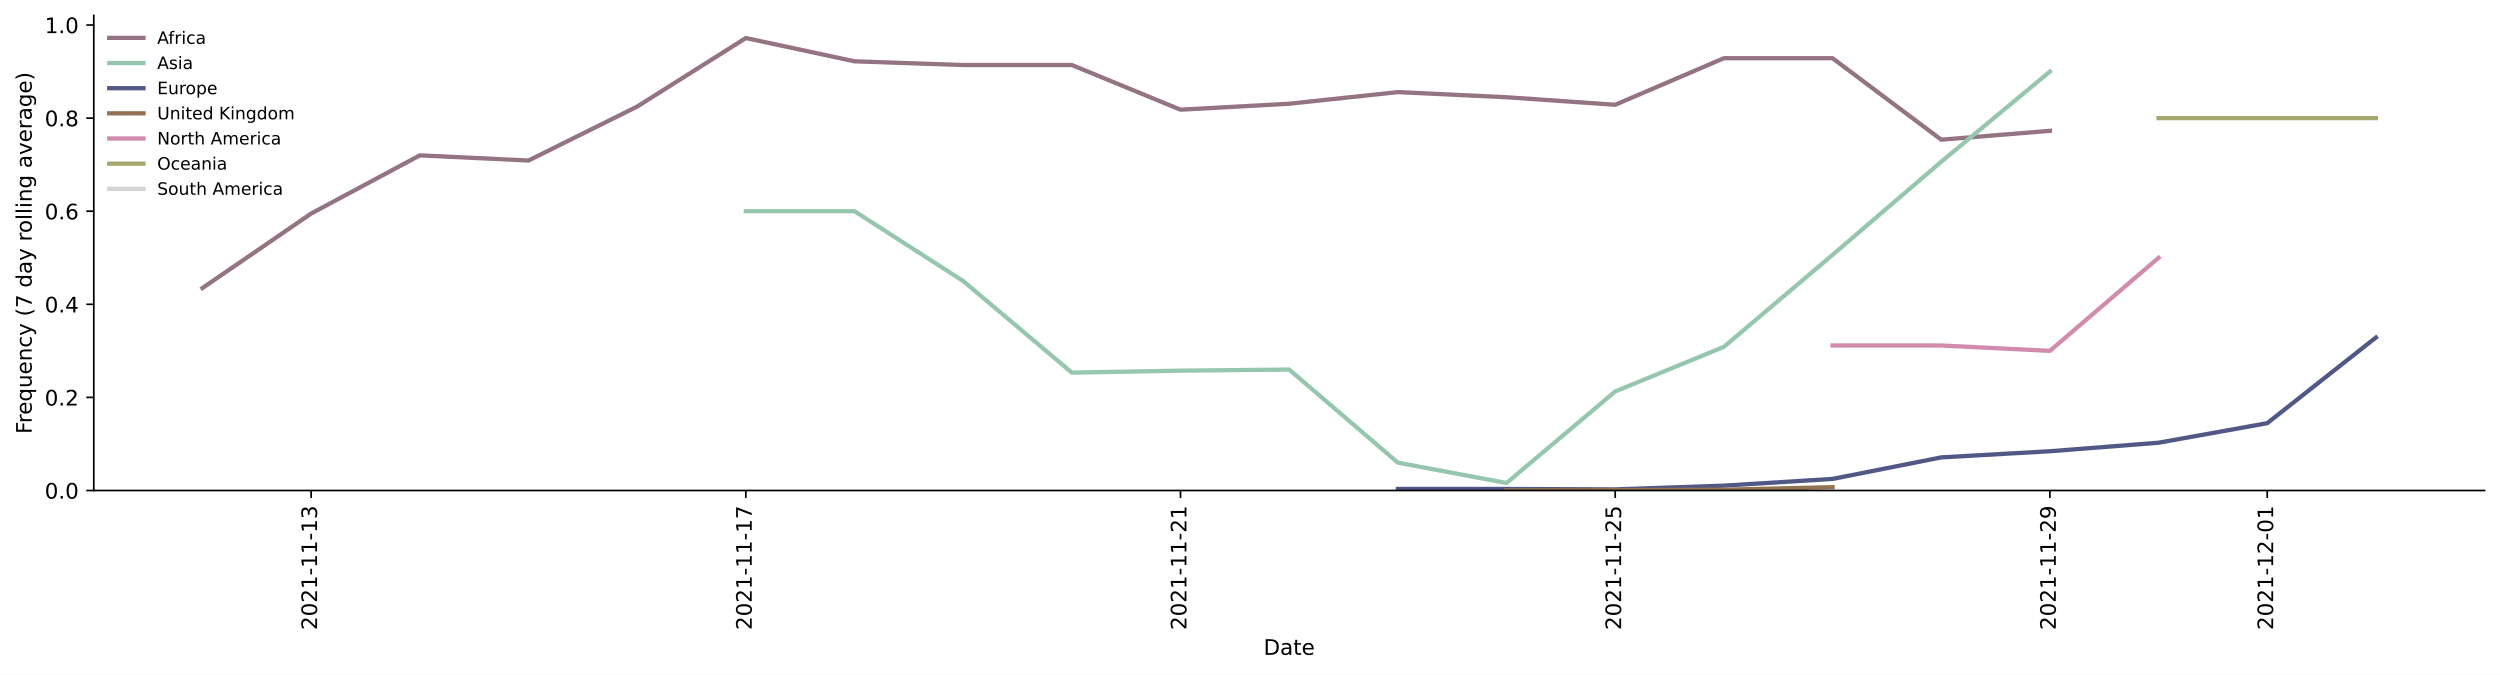
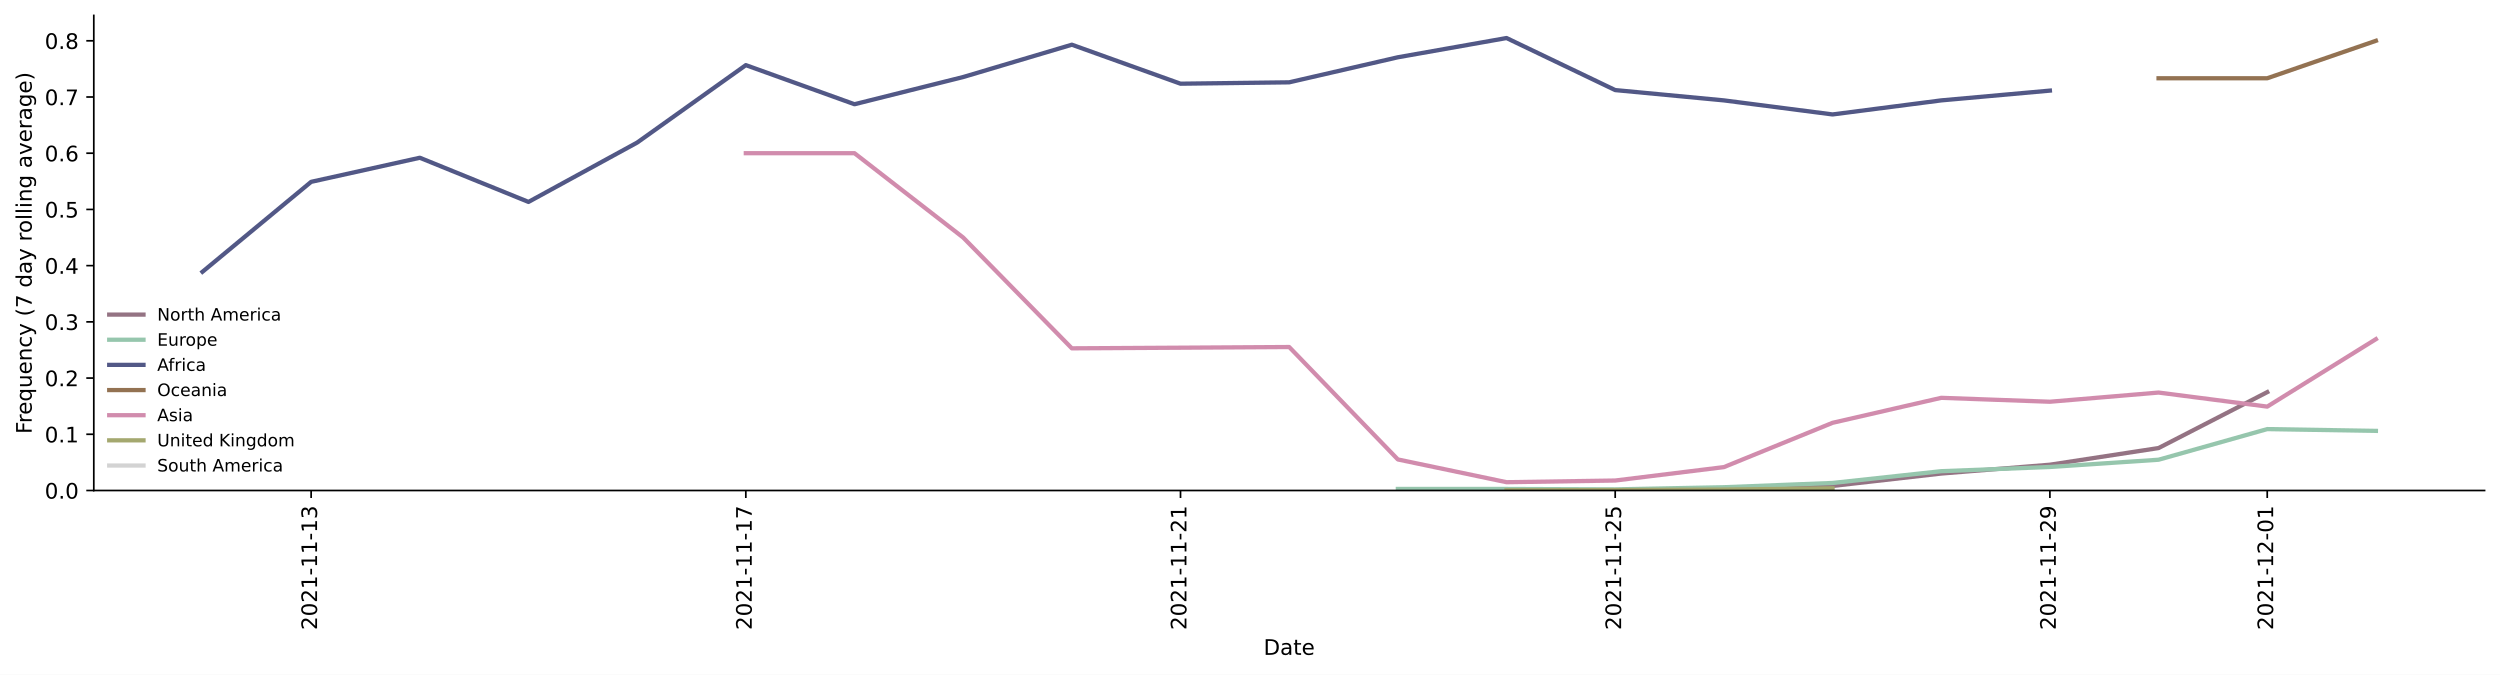
<svg xmlns="http://www.w3.org/2000/svg" xmlns:xlink="http://www.w3.org/1999/xlink" height="314.954pt" version="1.1" viewBox="0 0 1166.981 314.954" width="1166.981pt">
  <defs>
    <style type="text/css">*{stroke-linecap:butt;stroke-linejoin:round;}</style>
  </defs>
  <g id="figure_1">
    <g id="patch_1">
      <path d="M 0 314.954  L 1166.981 314.954  L 1166.981 0  L 0 0  z " style="fill:#ffffff;" />
    </g>
    <g id="axes_1">
      <g id="patch_2">
        <path d="M 43.781 228.96  L 1159.781 228.96  L 1159.781 7.2  L 43.781 7.2  z " style="fill:#ffffff;" />
      </g>
      <g id="matplotlib.axis_1">
        <g id="xtick_1">
          <g id="line2d_1">
            <defs>
-               <path d="M 0 0  L 0 3.5  " id="m31ea6d58d4" style="stroke:#000000;stroke-width:0.8;" />
-             </defs>
-             <g>
-               <use style="stroke:#000000;stroke-width:0.8;" x="145.236" xlink:href="#m31ea6d58d4" y="228.96" />
+               <path d="M 0 0  L 0 3.5  " id="m1d9e692f3a" style="stroke:#000000;stroke-width:0.8;" />
+             </defs>
+             <g>
+               <use style="stroke:#000000;stroke-width:0.8;" x="145.236" xlink:href="#m1d9e692f3a" y="228.96" />
            </g>
          </g>
          <g id="text_1">
            <g transform="translate(147.9952 294.0756)rotate(-90)scale(0.1 -0.1)">
              <defs>
                <path d="M 1228 531  L 3431 531  L 3431 0  L 469 0  L 469 531  Q 828 903 1448 1529  Q 2069 2156 2228 2338  Q 2531 2678 2651 2914  Q 2772 3150 2772 3378  Q 2772 3750 2511 3984  Q 2250 4219 1831 4219  Q 1534 4219 1204 4116  Q 875 4013 500 3803  L 500 4441  Q 881 4594 1212 4672  Q 1544 4750 1819 4750  Q 2544 4750 2975 4387  Q 3406 4025 3406 3419  Q 3406 3131 3298 2873  Q 3191 2616 2906 2266  Q 2828 2175 2409 1742  Q 1991 1309 1228 531  z " id="DejaVuSans-32" transform="scale(0.015625)" />
                <path d="M 2034 4250  Q 1547 4250 1301 3770  Q 1056 3291 1056 2328  Q 1056 1369 1301 889  Q 1547 409 2034 409  Q 2525 409 2770 889  Q 3016 1369 3016 2328  Q 3016 3291 2770 3770  Q 2525 4250 2034 4250  z M 2034 4750  Q 2819 4750 3233 4129  Q 3647 3509 3647 2328  Q 3647 1150 3233 529  Q 2819 -91 2034 -91  Q 1250 -91 836 529  Q 422 1150 422 2328  Q 422 3509 836 4129  Q 1250 4750 2034 4750  z " id="DejaVuSans-30" transform="scale(0.015625)" />
                <path d="M 794 531  L 1825 531  L 1825 4091  L 703 3866  L 703 4441  L 1819 4666  L 2450 4666  L 2450 531  L 3481 531  L 3481 0  L 794 0  L 794 531  z " id="DejaVuSans-31" transform="scale(0.015625)" />
                <path d="M 313 2009  L 1997 2009  L 1997 1497  L 313 1497  L 313 2009  z " id="DejaVuSans-2d" transform="scale(0.015625)" />
                <path d="M 2597 2516  Q 3050 2419 3304 2112  Q 3559 1806 3559 1356  Q 3559 666 3084 287  Q 2609 -91 1734 -91  Q 1441 -91 1130 -33  Q 819 25 488 141  L 488 750  Q 750 597 1062 519  Q 1375 441 1716 441  Q 2309 441 2620 675  Q 2931 909 2931 1356  Q 2931 1769 2642 2001  Q 2353 2234 1838 2234  L 1294 2234  L 1294 2753  L 1863 2753  Q 2328 2753 2575 2939  Q 2822 3125 2822 3475  Q 2822 3834 2567 4026  Q 2313 4219 1838 4219  Q 1578 4219 1281 4162  Q 984 4106 628 3988  L 628 4550  Q 988 4650 1302 4700  Q 1616 4750 1894 4750  Q 2613 4750 3031 4423  Q 3450 4097 3450 3541  Q 3450 3153 3228 2886  Q 3006 2619 2597 2516  z " id="DejaVuSans-33" transform="scale(0.015625)" />
              </defs>
              <use xlink:href="#DejaVuSans-32" />
              <use x="63.623" xlink:href="#DejaVuSans-30" />
              <use x="127.246" xlink:href="#DejaVuSans-32" />
              <use x="190.869" xlink:href="#DejaVuSans-31" />
              <use x="254.492" xlink:href="#DejaVuSans-2d" />
              <use x="290.576" xlink:href="#DejaVuSans-31" />
              <use x="354.199" xlink:href="#DejaVuSans-31" />
              <use x="417.822" xlink:href="#DejaVuSans-2d" />
              <use x="453.906" xlink:href="#DejaVuSans-31" />
              <use x="517.529" xlink:href="#DejaVuSans-33" />
            </g>
          </g>
        </g>
        <g id="xtick_2">
          <g id="line2d_2">
            <g>
-               <use style="stroke:#000000;stroke-width:0.8;" x="348.145" xlink:href="#m31ea6d58d4" y="228.96" />
+               <use style="stroke:#000000;stroke-width:0.8;" x="348.145" xlink:href="#m1d9e692f3a" y="228.96" />
            </g>
          </g>
          <g id="text_2">
            <g transform="translate(350.9043 294.0756)rotate(-90)scale(0.1 -0.1)">
              <defs>
                <path d="M 525 4666  L 3525 4666  L 3525 4397  L 1831 0  L 1172 0  L 2766 4134  L 525 4134  L 525 4666  z " id="DejaVuSans-37" transform="scale(0.015625)" />
              </defs>
              <use xlink:href="#DejaVuSans-32" />
              <use x="63.623" xlink:href="#DejaVuSans-30" />
              <use x="127.246" xlink:href="#DejaVuSans-32" />
              <use x="190.869" xlink:href="#DejaVuSans-31" />
              <use x="254.492" xlink:href="#DejaVuSans-2d" />
              <use x="290.576" xlink:href="#DejaVuSans-31" />
              <use x="354.199" xlink:href="#DejaVuSans-31" />
              <use x="417.822" xlink:href="#DejaVuSans-2d" />
              <use x="453.906" xlink:href="#DejaVuSans-31" />
              <use x="517.529" xlink:href="#DejaVuSans-37" />
            </g>
          </g>
        </g>
        <g id="xtick_3">
          <g id="line2d_3">
            <g>
-               <use style="stroke:#000000;stroke-width:0.8;" x="551.054" xlink:href="#m31ea6d58d4" y="228.96" />
+               <use style="stroke:#000000;stroke-width:0.8;" x="551.054" xlink:href="#m1d9e692f3a" y="228.96" />
            </g>
          </g>
          <g id="text_3">
            <g transform="translate(553.8134 294.0756)rotate(-90)scale(0.1 -0.1)">
              <use xlink:href="#DejaVuSans-32" />
              <use x="63.623" xlink:href="#DejaVuSans-30" />
              <use x="127.246" xlink:href="#DejaVuSans-32" />
              <use x="190.869" xlink:href="#DejaVuSans-31" />
              <use x="254.492" xlink:href="#DejaVuSans-2d" />
              <use x="290.576" xlink:href="#DejaVuSans-31" />
              <use x="354.199" xlink:href="#DejaVuSans-31" />
              <use x="417.822" xlink:href="#DejaVuSans-2d" />
              <use x="453.906" xlink:href="#DejaVuSans-32" />
              <use x="517.529" xlink:href="#DejaVuSans-31" />
            </g>
          </g>
        </g>
        <g id="xtick_4">
          <g id="line2d_4">
            <g>
-               <use style="stroke:#000000;stroke-width:0.8;" x="753.963" xlink:href="#m31ea6d58d4" y="228.96" />
+               <use style="stroke:#000000;stroke-width:0.8;" x="753.963" xlink:href="#m1d9e692f3a" y="228.96" />
            </g>
          </g>
          <g id="text_4">
            <g transform="translate(756.7224 294.0756)rotate(-90)scale(0.1 -0.1)">
              <defs>
                <path d="M 691 4666  L 3169 4666  L 3169 4134  L 1269 4134  L 1269 2991  Q 1406 3038 1543 3061  Q 1681 3084 1819 3084  Q 2600 3084 3056 2656  Q 3513 2228 3513 1497  Q 3513 744 3044 326  Q 2575 -91 1722 -91  Q 1428 -91 1123 -41  Q 819 9 494 109  L 494 744  Q 775 591 1075 516  Q 1375 441 1709 441  Q 2250 441 2565 725  Q 2881 1009 2881 1497  Q 2881 1984 2565 2268  Q 2250 2553 1709 2553  Q 1456 2553 1204 2497  Q 953 2441 691 2322  L 691 4666  z " id="DejaVuSans-35" transform="scale(0.015625)" />
              </defs>
              <use xlink:href="#DejaVuSans-32" />
              <use x="63.623" xlink:href="#DejaVuSans-30" />
              <use x="127.246" xlink:href="#DejaVuSans-32" />
              <use x="190.869" xlink:href="#DejaVuSans-31" />
              <use x="254.492" xlink:href="#DejaVuSans-2d" />
              <use x="290.576" xlink:href="#DejaVuSans-31" />
              <use x="354.199" xlink:href="#DejaVuSans-31" />
              <use x="417.822" xlink:href="#DejaVuSans-2d" />
              <use x="453.906" xlink:href="#DejaVuSans-32" />
              <use x="517.529" xlink:href="#DejaVuSans-35" />
            </g>
          </g>
        </g>
        <g id="xtick_5">
          <g id="line2d_5">
            <g>
-               <use style="stroke:#000000;stroke-width:0.8;" x="956.872" xlink:href="#m31ea6d58d4" y="228.96" />
+               <use style="stroke:#000000;stroke-width:0.8;" x="956.872" xlink:href="#m1d9e692f3a" y="228.96" />
            </g>
          </g>
          <g id="text_5">
            <g transform="translate(959.6315 294.0756)rotate(-90)scale(0.1 -0.1)">
              <defs>
                <path d="M 703 97  L 703 672  Q 941 559 1184 500  Q 1428 441 1663 441  Q 2288 441 2617 861  Q 2947 1281 2994 2138  Q 2813 1869 2534 1725  Q 2256 1581 1919 1581  Q 1219 1581 811 2004  Q 403 2428 403 3163  Q 403 3881 828 4315  Q 1253 4750 1959 4750  Q 2769 4750 3195 4129  Q 3622 3509 3622 2328  Q 3622 1225 3098 567  Q 2575 -91 1691 -91  Q 1453 -91 1209 -44  Q 966 3 703 97  z M 1959 2075  Q 2384 2075 2632 2365  Q 2881 2656 2881 3163  Q 2881 3666 2632 3958  Q 2384 4250 1959 4250  Q 1534 4250 1286 3958  Q 1038 3666 1038 3163  Q 1038 2656 1286 2365  Q 1534 2075 1959 2075  z " id="DejaVuSans-39" transform="scale(0.015625)" />
              </defs>
              <use xlink:href="#DejaVuSans-32" />
              <use x="63.623" xlink:href="#DejaVuSans-30" />
              <use x="127.246" xlink:href="#DejaVuSans-32" />
              <use x="190.869" xlink:href="#DejaVuSans-31" />
              <use x="254.492" xlink:href="#DejaVuSans-2d" />
              <use x="290.576" xlink:href="#DejaVuSans-31" />
              <use x="354.199" xlink:href="#DejaVuSans-31" />
              <use x="417.822" xlink:href="#DejaVuSans-2d" />
              <use x="453.906" xlink:href="#DejaVuSans-32" />
              <use x="517.529" xlink:href="#DejaVuSans-39" />
            </g>
          </g>
        </g>
        <g id="xtick_6">
          <g id="line2d_6">
            <g>
-               <use style="stroke:#000000;stroke-width:0.8;" x="1058.327" xlink:href="#m31ea6d58d4" y="228.96" />
+               <use style="stroke:#000000;stroke-width:0.8;" x="1058.327" xlink:href="#m1d9e692f3a" y="228.96" />
            </g>
          </g>
          <g id="text_6">
            <g transform="translate(1061.086 294.0756)rotate(-90)scale(0.1 -0.1)">
              <use xlink:href="#DejaVuSans-32" />
              <use x="63.623" xlink:href="#DejaVuSans-30" />
              <use x="127.246" xlink:href="#DejaVuSans-32" />
              <use x="190.869" xlink:href="#DejaVuSans-31" />
              <use x="254.492" xlink:href="#DejaVuSans-2d" />
              <use x="290.576" xlink:href="#DejaVuSans-31" />
              <use x="354.199" xlink:href="#DejaVuSans-32" />
              <use x="417.822" xlink:href="#DejaVuSans-2d" />
              <use x="453.906" xlink:href="#DejaVuSans-30" />
              <use x="517.529" xlink:href="#DejaVuSans-31" />
            </g>
          </g>
        </g>
        <g id="text_7">
          <g transform="translate(589.8305 305.6741)scale(0.1 -0.1)">
            <defs>
              <path d="M 1259 4147  L 1259 519  L 2022 519  Q 2988 519 3436 956  Q 3884 1394 3884 2338  Q 3884 3275 3436 3711  Q 2988 4147 2022 4147  L 1259 4147  z M 628 4666  L 1925 4666  Q 3281 4666 3915 4102  Q 4550 3538 4550 2338  Q 4550 1131 3912 565  Q 3275 0 1925 0  L 628 0  L 628 4666  z " id="DejaVuSans-44" transform="scale(0.015625)" />
              <path d="M 2194 1759  Q 1497 1759 1228 1600  Q 959 1441 959 1056  Q 959 750 1161 570  Q 1363 391 1709 391  Q 2188 391 2477 730  Q 2766 1069 2766 1631  L 2766 1759  L 2194 1759  z M 3341 1997  L 3341 0  L 2766 0  L 2766 531  Q 2569 213 2275 61  Q 1981 -91 1556 -91  Q 1019 -91 701 211  Q 384 513 384 1019  Q 384 1609 779 1909  Q 1175 2209 1959 2209  L 2766 2209  L 2766 2266  Q 2766 2663 2505 2880  Q 2244 3097 1772 3097  Q 1472 3097 1187 3025  Q 903 2953 641 2809  L 641 3341  Q 956 3463 1253 3523  Q 1550 3584 1831 3584  Q 2591 3584 2966 3190  Q 3341 2797 3341 1997  z " id="DejaVuSans-61" transform="scale(0.015625)" />
              <path d="M 1172 4494  L 1172 3500  L 2356 3500  L 2356 3053  L 1172 3053  L 1172 1153  Q 1172 725 1289 603  Q 1406 481 1766 481  L 2356 481  L 2356 0  L 1766 0  Q 1100 0 847 248  Q 594 497 594 1153  L 594 3053  L 172 3053  L 172 3500  L 594 3500  L 594 4494  L 1172 4494  z " id="DejaVuSans-74" transform="scale(0.015625)" />
              <path d="M 3597 1894  L 3597 1613  L 953 1613  Q 991 1019 1311 708  Q 1631 397 2203 397  Q 2534 397 2845 478  Q 3156 559 3463 722  L 3463 178  Q 3153 47 2828 -22  Q 2503 -91 2169 -91  Q 1331 -91 842 396  Q 353 884 353 1716  Q 353 2575 817 3079  Q 1281 3584 2069 3584  Q 2775 3584 3186 3129  Q 3597 2675 3597 1894  z M 3022 2063  Q 3016 2534 2758 2815  Q 2500 3097 2075 3097  Q 1594 3097 1305 2825  Q 1016 2553 972 2059  L 3022 2063  z " id="DejaVuSans-65" transform="scale(0.015625)" />
            </defs>
            <use xlink:href="#DejaVuSans-44" />
            <use x="77.002" xlink:href="#DejaVuSans-61" />
            <use x="138.281" xlink:href="#DejaVuSans-74" />
            <use x="177.49" xlink:href="#DejaVuSans-65" />
          </g>
        </g>
      </g>
      <g id="matplotlib.axis_2">
        <g id="ytick_1">
          <g id="line2d_7">
            <defs>
-               <path d="M 0 0  L -3.5 0  " id="m92cd75bd00" style="stroke:#000000;stroke-width:0.8;" />
-             </defs>
-             <g>
-               <use style="stroke:#000000;stroke-width:0.8;" x="43.781" xlink:href="#m92cd75bd00" y="228.96" />
+               <path d="M 0 0  L -3.5 0  " id="m3c01e86045" style="stroke:#000000;stroke-width:0.8;" />
+             </defs>
+             <g>
+               <use style="stroke:#000000;stroke-width:0.8;" x="43.781" xlink:href="#m3c01e86045" y="228.96" />
            </g>
          </g>
          <g id="text_8">
            <g transform="translate(20.87813 232.7592)scale(0.1 -0.1)">
              <defs>
                <path d="M 684 794  L 1344 794  L 1344 0  L 684 0  L 684 794  z " id="DejaVuSans-2e" transform="scale(0.015625)" />
              </defs>
              <use xlink:href="#DejaVuSans-30" />
              <use x="63.623" xlink:href="#DejaVuSans-2e" />
              <use x="95.41" xlink:href="#DejaVuSans-30" />
            </g>
          </g>
        </g>
        <g id="ytick_2">
          <g id="line2d_8">
            <g>
-               <use style="stroke:#000000;stroke-width:0.8;" x="43.781" xlink:href="#m92cd75bd00" y="185.504" />
+               <use style="stroke:#000000;stroke-width:0.8;" x="43.781" xlink:href="#m3c01e86045" y="202.72" />
            </g>
          </g>
          <g id="text_9">
-             <g transform="translate(20.87813 189.3034)scale(0.1 -0.1)">
-               <use xlink:href="#DejaVuSans-30" />
-               <use x="63.623" xlink:href="#DejaVuSans-2e" />
-               <use x="95.41" xlink:href="#DejaVuSans-32" />
+             <g transform="translate(20.87813 206.519)scale(0.1 -0.1)">
+               <use xlink:href="#DejaVuSans-30" />
+               <use x="63.623" xlink:href="#DejaVuSans-2e" />
+               <use x="95.41" xlink:href="#DejaVuSans-31" />
            </g>
          </g>
        </g>
        <g id="ytick_3">
          <g id="line2d_9">
            <g>
-               <use style="stroke:#000000;stroke-width:0.8;" x="43.781" xlink:href="#m92cd75bd00" y="142.048" />
+               <use style="stroke:#000000;stroke-width:0.8;" x="43.781" xlink:href="#m3c01e86045" y="176.479" />
            </g>
          </g>
          <g id="text_10">
-             <g transform="translate(20.87813 145.8475)scale(0.1 -0.1)">
-               <defs>
-                 <path d="M 2419 4116  L 825 1625  L 2419 1625  L 2419 4116  z M 2253 4666  L 3047 4666  L 3047 1625  L 3713 1625  L 3713 1100  L 3047 1100  L 3047 0  L 2419 0  L 2419 1100  L 313 1100  L 313 1709  L 2253 4666  z " id="DejaVuSans-34" transform="scale(0.015625)" />
-               </defs>
-               <use xlink:href="#DejaVuSans-30" />
-               <use x="63.623" xlink:href="#DejaVuSans-2e" />
-               <use x="95.41" xlink:href="#DejaVuSans-34" />
+             <g transform="translate(20.87813 180.2787)scale(0.1 -0.1)">
+               <use xlink:href="#DejaVuSans-30" />
+               <use x="63.623" xlink:href="#DejaVuSans-2e" />
+               <use x="95.41" xlink:href="#DejaVuSans-32" />
            </g>
          </g>
        </g>
        <g id="ytick_4">
          <g id="line2d_10">
            <g>
-               <use style="stroke:#000000;stroke-width:0.8;" x="43.781" xlink:href="#m92cd75bd00" y="98.592" />
+               <use style="stroke:#000000;stroke-width:0.8;" x="43.781" xlink:href="#m3c01e86045" y="150.239" />
            </g>
          </g>
          <g id="text_11">
-             <g transform="translate(20.87813 102.3917)scale(0.1 -0.1)">
-               <defs>
-                 <path d="M 2113 2584  Q 1688 2584 1439 2293  Q 1191 2003 1191 1497  Q 1191 994 1439 701  Q 1688 409 2113 409  Q 2538 409 2786 701  Q 3034 994 3034 1497  Q 3034 2003 2786 2293  Q 2538 2584 2113 2584  z M 3366 4563  L 3366 3988  Q 3128 4100 2886 4159  Q 2644 4219 2406 4219  Q 1781 4219 1451 3797  Q 1122 3375 1075 2522  Q 1259 2794 1537 2939  Q 1816 3084 2150 3084  Q 2853 3084 3261 2657  Q 3669 2231 3669 1497  Q 3669 778 3244 343  Q 2819 -91 2113 -91  Q 1303 -91 875 529  Q 447 1150 447 2328  Q 447 3434 972 4092  Q 1497 4750 2381 4750  Q 2619 4750 2861 4703  Q 3103 4656 3366 4563  z " id="DejaVuSans-36" transform="scale(0.015625)" />
-               </defs>
-               <use xlink:href="#DejaVuSans-30" />
-               <use x="63.623" xlink:href="#DejaVuSans-2e" />
-               <use x="95.41" xlink:href="#DejaVuSans-36" />
+             <g transform="translate(20.87813 154.0384)scale(0.1 -0.1)">
+               <use xlink:href="#DejaVuSans-30" />
+               <use x="63.623" xlink:href="#DejaVuSans-2e" />
+               <use x="95.41" xlink:href="#DejaVuSans-33" />
            </g>
          </g>
        </g>
        <g id="ytick_5">
          <g id="line2d_11">
            <g>
-               <use style="stroke:#000000;stroke-width:0.8;" x="43.781" xlink:href="#m92cd75bd00" y="55.137" />
+               <use style="stroke:#000000;stroke-width:0.8;" x="43.781" xlink:href="#m3c01e86045" y="123.999" />
            </g>
          </g>
          <g id="text_12">
-             <g transform="translate(20.87813 58.93581)scale(0.1 -0.1)">
-               <defs>
-                 <path d="M 2034 2216  Q 1584 2216 1326 1975  Q 1069 1734 1069 1313  Q 1069 891 1326 650  Q 1584 409 2034 409  Q 2484 409 2743 651  Q 3003 894 3003 1313  Q 3003 1734 2745 1975  Q 2488 2216 2034 2216  z M 1403 2484  Q 997 2584 770 2862  Q 544 3141 544 3541  Q 544 4100 942 4425  Q 1341 4750 2034 4750  Q 2731 4750 3128 4425  Q 3525 4100 3525 3541  Q 3525 3141 3298 2862  Q 3072 2584 2669 2484  Q 3125 2378 3379 2068  Q 3634 1759 3634 1313  Q 3634 634 3220 271  Q 2806 -91 2034 -91  Q 1263 -91 848 271  Q 434 634 434 1313  Q 434 1759 690 2068  Q 947 2378 1403 2484  z M 1172 3481  Q 1172 3119 1398 2916  Q 1625 2713 2034 2713  Q 2441 2713 2670 2916  Q 2900 3119 2900 3481  Q 2900 3844 2670 4047  Q 2441 4250 2034 4250  Q 1625 4250 1398 4047  Q 1172 3844 1172 3481  z " id="DejaVuSans-38" transform="scale(0.015625)" />
-               </defs>
-               <use xlink:href="#DejaVuSans-30" />
-               <use x="63.623" xlink:href="#DejaVuSans-2e" />
-               <use x="95.41" xlink:href="#DejaVuSans-38" />
+             <g transform="translate(20.87813 127.7982)scale(0.1 -0.1)">
+               <defs>
+                 <path d="M 2419 4116  L 825 1625  L 2419 1625  L 2419 4116  z M 2253 4666  L 3047 4666  L 3047 1625  L 3713 1625  L 3713 1100  L 3047 1100  L 3047 0  L 2419 0  L 2419 1100  L 313 1100  L 313 1709  L 2253 4666  z " id="DejaVuSans-34" transform="scale(0.015625)" />
+               </defs>
+               <use xlink:href="#DejaVuSans-30" />
+               <use x="63.623" xlink:href="#DejaVuSans-2e" />
+               <use x="95.41" xlink:href="#DejaVuSans-34" />
            </g>
          </g>
        </g>
        <g id="ytick_6">
          <g id="line2d_12">
            <g>
-               <use style="stroke:#000000;stroke-width:0.8;" x="43.781" xlink:href="#m92cd75bd00" y="11.681" />
+               <use style="stroke:#000000;stroke-width:0.8;" x="43.781" xlink:href="#m3c01e86045" y="97.759" />
            </g>
          </g>
          <g id="text_13">
-             <g transform="translate(20.87813 15.47996)scale(0.1 -0.1)">
-               <use xlink:href="#DejaVuSans-31" />
-               <use x="63.623" xlink:href="#DejaVuSans-2e" />
-               <use x="95.41" xlink:href="#DejaVuSans-30" />
-             </g>
-           </g>
-         </g>
-         <g id="text_14">
+             <g transform="translate(20.87813 101.5579)scale(0.1 -0.1)">
+               <use xlink:href="#DejaVuSans-30" />
+               <use x="63.623" xlink:href="#DejaVuSans-2e" />
+               <use x="95.41" xlink:href="#DejaVuSans-35" />
+             </g>
+           </g>
+         </g>
+         <g id="ytick_7">
+           <g id="line2d_13">
+             <g>
+               <use style="stroke:#000000;stroke-width:0.8;" x="43.781" xlink:href="#m3c01e86045" y="71.518" />
+             </g>
+           </g>
+           <g id="text_14">
+             <g transform="translate(20.87813 75.31763)scale(0.1 -0.1)">
+               <defs>
+                 <path d="M 2113 2584  Q 1688 2584 1439 2293  Q 1191 2003 1191 1497  Q 1191 994 1439 701  Q 1688 409 2113 409  Q 2538 409 2786 701  Q 3034 994 3034 1497  Q 3034 2003 2786 2293  Q 2538 2584 2113 2584  z M 3366 4563  L 3366 3988  Q 3128 4100 2886 4159  Q 2644 4219 2406 4219  Q 1781 4219 1451 3797  Q 1122 3375 1075 2522  Q 1259 2794 1537 2939  Q 1816 3084 2150 3084  Q 2853 3084 3261 2657  Q 3669 2231 3669 1497  Q 3669 778 3244 343  Q 2819 -91 2113 -91  Q 1303 -91 875 529  Q 447 1150 447 2328  Q 447 3434 972 4092  Q 1497 4750 2381 4750  Q 2619 4750 2861 4703  Q 3103 4656 3366 4563  z " id="DejaVuSans-36" transform="scale(0.015625)" />
+               </defs>
+               <use xlink:href="#DejaVuSans-30" />
+               <use x="63.623" xlink:href="#DejaVuSans-2e" />
+               <use x="95.41" xlink:href="#DejaVuSans-36" />
+             </g>
+           </g>
+         </g>
+         <g id="ytick_8">
+           <g id="line2d_14">
+             <g>
+               <use style="stroke:#000000;stroke-width:0.8;" x="43.781" xlink:href="#m3c01e86045" y="45.278" />
+             </g>
+           </g>
+           <g id="text_15">
+             <g transform="translate(20.87813 49.07737)scale(0.1 -0.1)">
+               <use xlink:href="#DejaVuSans-30" />
+               <use x="63.623" xlink:href="#DejaVuSans-2e" />
+               <use x="95.41" xlink:href="#DejaVuSans-37" />
+             </g>
+           </g>
+         </g>
+         <g id="ytick_9">
+           <g id="line2d_15">
+             <g>
+               <use style="stroke:#000000;stroke-width:0.8;" x="43.781" xlink:href="#m3c01e86045" y="19.038" />
+             </g>
+           </g>
+           <g id="text_16">
+             <g transform="translate(20.87813 22.8371)scale(0.1 -0.1)">
+               <defs>
+                 <path d="M 2034 2216  Q 1584 2216 1326 1975  Q 1069 1734 1069 1313  Q 1069 891 1326 650  Q 1584 409 2034 409  Q 2484 409 2743 651  Q 3003 894 3003 1313  Q 3003 1734 2745 1975  Q 2488 2216 2034 2216  z M 1403 2484  Q 997 2584 770 2862  Q 544 3141 544 3541  Q 544 4100 942 4425  Q 1341 4750 2034 4750  Q 2731 4750 3128 4425  Q 3525 4100 3525 3541  Q 3525 3141 3298 2862  Q 3072 2584 2669 2484  Q 3125 2378 3379 2068  Q 3634 1759 3634 1313  Q 3634 634 3220 271  Q 2806 -91 2034 -91  Q 1263 -91 848 271  Q 434 634 434 1313  Q 434 1759 690 2068  Q 947 2378 1403 2484  z M 1172 3481  Q 1172 3119 1398 2916  Q 1625 2713 2034 2713  Q 2441 2713 2670 2916  Q 2900 3119 2900 3481  Q 2900 3844 2670 4047  Q 2441 4250 2034 4250  Q 1625 4250 1398 4047  Q 1172 3844 1172 3481  z " id="DejaVuSans-38" transform="scale(0.015625)" />
+               </defs>
+               <use xlink:href="#DejaVuSans-30" />
+               <use x="63.623" xlink:href="#DejaVuSans-2e" />
+               <use x="95.41" xlink:href="#DejaVuSans-38" />
+             </g>
+           </g>
+         </g>
+         <g id="text_17">
          <g transform="translate(14.79844 202.5292)rotate(-90)scale(0.1 -0.1)">
            <defs>
              <path d="M 628 4666  L 3309 4666  L 3309 4134  L 1259 4134  L 1259 2759  L 3109 2759  L 3109 2228  L 1259 2228  L 1259 0  L 628 0  L 628 4666  z " id="DejaVuSans-46" transform="scale(0.015625)" />
              <path d="M 2631 2963  Q 2534 3019 2420 3045  Q 2306 3072 2169 3072  Q 1681 3072 1420 2755  Q 1159 2438 1159 1844  L 1159 0  L 581 0  L 581 3500  L 1159 3500  L 1159 2956  Q 1341 3275 1631 3429  Q 1922 3584 2338 3584  Q 2397 3584 2469 3576  Q 2541 3569 2628 3553  L 2631 2963  z " id="DejaVuSans-72" transform="scale(0.015625)" />
              <path d="M 947 1747  Q 947 1113 1208 752  Q 1469 391 1925 391  Q 2381 391 2643 752  Q 2906 1113 2906 1747  Q 2906 2381 2643 2742  Q 2381 3103 1925 3103  Q 1469 3103 1208 2742  Q 947 2381 947 1747  z M 2906 525  Q 2725 213 2448 61  Q 2172 -91 1784 -91  Q 1150 -91 751 415  Q 353 922 353 1747  Q 353 2572 751 3078  Q 1150 3584 1784 3584  Q 2172 3584 2448 3432  Q 2725 3281 2906 2969  L 2906 3500  L 3481 3500  L 3481 -1331  L 2906 -1331  L 2906 525  z " id="DejaVuSans-71" transform="scale(0.015625)" />
              <path d="M 544 1381  L 544 3500  L 1119 3500  L 1119 1403  Q 1119 906 1312 657  Q 1506 409 1894 409  Q 2359 409 2629 706  Q 2900 1003 2900 1516  L 2900 3500  L 3475 3500  L 3475 0  L 2900 0  L 2900 538  Q 2691 219 2414 64  Q 2138 -91 1772 -91  Q 1169 -91 856 284  Q 544 659 544 1381  z M 1991 3584  L 1991 3584  z " id="DejaVuSans-75" transform="scale(0.015625)" />
              <path d="M 3513 2113  L 3513 0  L 2938 0  L 2938 2094  Q 2938 2591 2744 2837  Q 2550 3084 2163 3084  Q 1697 3084 1428 2787  Q 1159 2491 1159 1978  L 1159 0  L 581 0  L 581 3500  L 1159 3500  L 1159 2956  Q 1366 3272 1645 3428  Q 1925 3584 2291 3584  Q 2894 3584 3203 3211  Q 3513 2838 3513 2113  z " id="DejaVuSans-6e" transform="scale(0.015625)" />
              <path d="M 3122 3366  L 3122 2828  Q 2878 2963 2633 3030  Q 2388 3097 2138 3097  Q 1578 3097 1268 2742  Q 959 2388 959 1747  Q 959 1106 1268 751  Q 1578 397 2138 397  Q 2388 397 2633 464  Q 2878 531 3122 666  L 3122 134  Q 2881 22 2623 -34  Q 2366 -91 2075 -91  Q 1284 -91 818 406  Q 353 903 353 1747  Q 353 2603 823 3093  Q 1294 3584 2113 3584  Q 2378 3584 2631 3529  Q 2884 3475 3122 3366  z " id="DejaVuSans-63" transform="scale(0.015625)" />
              <path d="M 2059 -325  Q 1816 -950 1584 -1140  Q 1353 -1331 966 -1331  L 506 -1331  L 506 -850  L 844 -850  Q 1081 -850 1212 -737  Q 1344 -625 1503 -206  L 1606 56  L 191 3500  L 800 3500  L 1894 763  L 2988 3500  L 3597 3500  L 2059 -325  z " id="DejaVuSans-79" transform="scale(0.015625)" />
              <path id="DejaVuSans-20" transform="scale(0.015625)" />
              <path d="M 1984 4856  Q 1566 4138 1362 3434  Q 1159 2731 1159 2009  Q 1159 1288 1364 580  Q 1569 -128 1984 -844  L 1484 -844  Q 1016 -109 783 600  Q 550 1309 550 2009  Q 550 2706 781 3412  Q 1013 4119 1484 4856  L 1984 4856  z " id="DejaVuSans-28" transform="scale(0.015625)" />
              <path d="M 2906 2969  L 2906 4863  L 3481 4863  L 3481 0  L 2906 0  L 2906 525  Q 2725 213 2448 61  Q 2172 -91 1784 -91  Q 1150 -91 751 415  Q 353 922 353 1747  Q 353 2572 751 3078  Q 1150 3584 1784 3584  Q 2172 3584 2448 3432  Q 2725 3281 2906 2969  z M 947 1747  Q 947 1113 1208 752  Q 1469 391 1925 391  Q 2381 391 2643 752  Q 2906 1113 2906 1747  Q 2906 2381 2643 2742  Q 2381 3103 1925 3103  Q 1469 3103 1208 2742  Q 947 2381 947 1747  z " id="DejaVuSans-64" transform="scale(0.015625)" />
              <path d="M 1959 3097  Q 1497 3097 1228 2736  Q 959 2375 959 1747  Q 959 1119 1226 758  Q 1494 397 1959 397  Q 2419 397 2687 759  Q 2956 1122 2956 1747  Q 2956 2369 2687 2733  Q 2419 3097 1959 3097  z M 1959 3584  Q 2709 3584 3137 3096  Q 3566 2609 3566 1747  Q 3566 888 3137 398  Q 2709 -91 1959 -91  Q 1206 -91 779 398  Q 353 888 353 1747  Q 353 2609 779 3096  Q 1206 3584 1959 3584  z " id="DejaVuSans-6f" transform="scale(0.015625)" />
              <path d="M 603 4863  L 1178 4863  L 1178 0  L 603 0  L 603 4863  z " id="DejaVuSans-6c" transform="scale(0.015625)" />
              <path d="M 603 3500  L 1178 3500  L 1178 0  L 603 0  L 603 3500  z M 603 4863  L 1178 4863  L 1178 4134  L 603 4134  L 603 4863  z " id="DejaVuSans-69" transform="scale(0.015625)" />
              <path d="M 2906 1791  Q 2906 2416 2648 2759  Q 2391 3103 1925 3103  Q 1463 3103 1205 2759  Q 947 2416 947 1791  Q 947 1169 1205 825  Q 1463 481 1925 481  Q 2391 481 2648 825  Q 2906 1169 2906 1791  z M 3481 434  Q 3481 -459 3084 -895  Q 2688 -1331 1869 -1331  Q 1566 -1331 1297 -1286  Q 1028 -1241 775 -1147  L 775 -588  Q 1028 -725 1275 -790  Q 1522 -856 1778 -856  Q 2344 -856 2625 -561  Q 2906 -266 2906 331  L 2906 616  Q 2728 306 2450 153  Q 2172 0 1784 0  Q 1141 0 747 490  Q 353 981 353 1791  Q 353 2603 747 3093  Q 1141 3584 1784 3584  Q 2172 3584 2450 3431  Q 2728 3278 2906 2969  L 2906 3500  L 3481 3500  L 3481 434  z " id="DejaVuSans-67" transform="scale(0.015625)" />
              <path d="M 191 3500  L 800 3500  L 1894 563  L 2988 3500  L 3597 3500  L 2284 0  L 1503 0  L 191 3500  z " id="DejaVuSans-76" transform="scale(0.015625)" />
              <path d="M 513 4856  L 1013 4856  Q 1481 4119 1714 3412  Q 1947 2706 1947 2009  Q 1947 1309 1714 600  Q 1481 -109 1013 -844  L 513 -844  Q 928 -128 1133 580  Q 1338 1288 1338 2009  Q 1338 2731 1133 3434  Q 928 4138 513 4856  z " id="DejaVuSans-29" transform="scale(0.015625)" />
            </defs>
            <use xlink:href="#DejaVuSans-46" />
            <use x="50.27" xlink:href="#DejaVuSans-72" />
            <use x="89.133" xlink:href="#DejaVuSans-65" />
            <use x="150.656" xlink:href="#DejaVuSans-71" />
            <use x="214.133" xlink:href="#DejaVuSans-75" />
            <use x="277.512" xlink:href="#DejaVuSans-65" />
            <use x="339.035" xlink:href="#DejaVuSans-6e" />
            <use x="402.414" xlink:href="#DejaVuSans-63" />
            <use x="457.395" xlink:href="#DejaVuSans-79" />
            <use x="516.574" xlink:href="#DejaVuSans-20" />
            <use x="548.361" xlink:href="#DejaVuSans-28" />
            <use x="587.375" xlink:href="#DejaVuSans-37" />
            <use x="650.998" xlink:href="#DejaVuSans-20" />
            <use x="682.785" xlink:href="#DejaVuSans-64" />
            <use x="746.262" xlink:href="#DejaVuSans-61" />
            <use x="807.541" xlink:href="#DejaVuSans-79" />
            <use x="866.721" xlink:href="#DejaVuSans-20" />
            <use x="898.508" xlink:href="#DejaVuSans-72" />
            <use x="937.371" xlink:href="#DejaVuSans-6f" />
            <use x="998.553" xlink:href="#DejaVuSans-6c" />
            <use x="1026.336" xlink:href="#DejaVuSans-6c" />
            <use x="1054.119" xlink:href="#DejaVuSans-69" />
            <use x="1081.902" xlink:href="#DejaVuSans-6e" />
            <use x="1145.281" xlink:href="#DejaVuSans-67" />
            <use x="1208.758" xlink:href="#DejaVuSans-20" />
            <use x="1240.545" xlink:href="#DejaVuSans-61" />
            <use x="1301.824" xlink:href="#DejaVuSans-76" />
            <use x="1361.004" xlink:href="#DejaVuSans-65" />
            <use x="1422.527" xlink:href="#DejaVuSans-72" />
            <use x="1463.641" xlink:href="#DejaVuSans-61" />
            <use x="1524.92" xlink:href="#DejaVuSans-67" />
            <use x="1588.396" xlink:href="#DejaVuSans-65" />
            <use x="1649.92" xlink:href="#DejaVuSans-29" />
          </g>
        </g>
      </g>
-       <g id="line2d_13">
-         <path clip-path="url(#p5c4650dc2c)" d="M 94.509 134.444  L 145.236 99.679  L 195.963 72.519  L 246.69 74.933  L 297.418 49.746  L 348.145 17.756  L 398.872 28.62  L 449.599 30.358  L 500.327 30.358  L 551.054 51.199  L 601.781 48.425  L 652.509 42.993  L 703.236 45.394  L 753.963 48.905  L 804.69 27.177  L 855.418 27.177  L 906.145 65.201  L 956.872 61.062  " style="fill:none;stroke:#947383;stroke-linecap:square;stroke-width:2;" />
-       </g>
-       <g id="line2d_14">
-         <path clip-path="url(#p5c4650dc2c)" d="M 348.145 98.592  L 398.872 98.592  L 449.599 131.184  L 500.327 173.939  L 551.054 173.015  L 601.781 172.509  L 652.509 215.965  L 703.236 225.471  L 753.963 182.716  L 804.69 161.913  L 855.418 118.962  L 906.145 75.507  L 956.872 33.409  " style="fill:none;stroke:#96c6ad;stroke-linecap:square;stroke-width:2;" />
-       </g>
-       <g id="line2d_15">
-         <path clip-path="url(#p5c4650dc2c)" d="M 652.509 228.234  L 703.236 228.244  L 753.963 228.448  L 804.69 226.696  L 855.418 223.552  L 906.145 213.501  L 956.872 210.634  L 1007.599 206.652  L 1058.327 197.539  L 1109.054 157.545  " style="fill:none;stroke:#525886;stroke-linecap:square;stroke-width:2;" />
-       </g>
      <g id="line2d_16">
-         <path clip-path="url(#p5c4650dc2c)" d="M 703.236 228.867  L 753.963 228.793  L 804.69 228.59  L 855.418 227.398  " style="fill:none;stroke:#937252;stroke-linecap:square;stroke-width:2;" />
+         <path clip-path="url(#pe66a0433fc)" d="M 804.69 227.851  L 855.418 226.83  L 906.145 221.047  L 956.872 216.923  L 1007.599 209.148  L 1058.327 183.047  " style="fill:none;stroke:#947383;stroke-linecap:square;stroke-width:2;" />
      </g>
      <g id="line2d_17">
-         <path clip-path="url(#p5c4650dc2c)" d="M 855.418 161.269  L 906.145 161.269  L 956.872 163.776  L 1007.599 120.32  " style="fill:none;stroke:#d18cad;stroke-linecap:square;stroke-width:2;" />
+         <path clip-path="url(#pe66a0433fc)" d="M 652.509 228.241  L 703.236 228.246  L 753.963 228.438  L 804.69 227.431  L 855.418 225.44  L 906.145 219.945  L 956.872 217.982  L 1007.599 214.597  L 1058.327 200.298  L 1109.054 201.133  " style="fill:none;stroke:#96c6ad;stroke-linecap:square;stroke-width:2;" />
      </g>
      <g id="line2d_18">
-         <path clip-path="url(#p5c4650dc2c)" d="M 1007.599 55.137  L 1058.327 55.137  L 1109.054 55.137  " style="fill:none;stroke:#a4a86f;stroke-linecap:square;stroke-width:2;" />
+         <path clip-path="url(#pe66a0433fc)" d="M 94.509 126.867  L 145.236 84.883  L 195.963 73.637  L 246.69 94.255  L 297.418 66.553  L 348.145 30.403  L 398.872 48.657  L 449.599 35.96  L 500.327 20.867  L 551.054 39.072  L 601.781 38.429  L 652.509 26.735  L 703.236 17.755  L 753.963 42.049  L 804.69 46.86  L 855.418 53.42  L 906.145 46.86  L 956.872 42.296  " style="fill:none;stroke:#525886;stroke-linecap:square;stroke-width:2;" />
      </g>
      <g id="line2d_19">
-         <path clip-path="url(#p5c4650dc2c)" style="fill:none;stroke:#d3d3d3;stroke-linecap:square;stroke-width:2;" />
+         <path clip-path="url(#pe66a0433fc)" d="M 1007.599 36.531  L 1058.327 36.531  L 1109.054 19.038  " style="fill:none;stroke:#937252;stroke-linecap:square;stroke-width:2;" />
+       </g>
+       <g id="line2d_20">
+         <path clip-path="url(#pe66a0433fc)" d="M 348.145 71.518  L 398.872 71.518  L 449.599 110.879  L 500.327 162.599  L 551.054 162.301  L 601.781 161.986  L 652.509 214.467  L 703.236 225.088  L 753.963 224.305  L 804.69 218.043  L 855.418 197.365  L 906.145 185.703  L 956.872 187.529  L 1007.599 183.241  L 1058.327 189.801  L 1109.054 158.313  " style="fill:none;stroke:#d18cad;stroke-linecap:square;stroke-width:2;" />
+       </g>
+       <g id="line2d_21">
+         <path clip-path="url(#pe66a0433fc)" d="M 703.236 228.853  L 753.963 228.763  L 804.69 228.524  L 855.418 227.949  " style="fill:none;stroke:#a4a86f;stroke-linecap:square;stroke-width:2;" />
+       </g>
+       <g id="line2d_22">
+         <path clip-path="url(#pe66a0433fc)" style="fill:none;stroke:#d3d3d3;stroke-linecap:square;stroke-width:2;" />
      </g>
      <g id="patch_3">
        <path d="M 43.781 228.96  L 43.781 7.2  " style="fill:none;stroke:#000000;stroke-linecap:square;stroke-linejoin:miter;stroke-width:0.8;" />
      </g>
      <g id="patch_4">
        <path d="M 43.781 228.96  L 1159.781 228.96  " style="fill:none;stroke:#000000;stroke-linecap:square;stroke-linejoin:miter;stroke-width:0.8;" />
      </g>
      <g id="legend_1">
-         <g id="line2d_20">
-           <path d="M 50.981 17.679  L 66.981 17.679  " style="fill:none;stroke:#947383;stroke-linecap:square;stroke-width:2;" />
-         </g>
-         <g id="line2d_21" />
-         <g id="text_15">
-           <g transform="translate(73.38125 20.47875)scale(0.08 -0.08)">
-             <defs>
+         <g id="line2d_23">
+           <path d="M 50.981 146.841  L 66.981 146.841  " style="fill:none;stroke:#947383;stroke-linecap:square;stroke-width:2;" />
+         </g>
+         <g id="line2d_24" />
+         <g id="text_18">
+           <g transform="translate(73.38125 149.6413)scale(0.08 -0.08)">
+             <defs>
+               <path d="M 628 4666  L 1478 4666  L 3547 763  L 3547 4666  L 4159 4666  L 4159 0  L 3309 0  L 1241 3903  L 1241 0  L 628 0  L 628 4666  z " id="DejaVuSans-4e" transform="scale(0.015625)" />
+               <path d="M 3513 2113  L 3513 0  L 2938 0  L 2938 2094  Q 2938 2591 2744 2837  Q 2550 3084 2163 3084  Q 1697 3084 1428 2787  Q 1159 2491 1159 1978  L 1159 0  L 581 0  L 581 4863  L 1159 4863  L 1159 2956  Q 1366 3272 1645 3428  Q 1925 3584 2291 3584  Q 2894 3584 3203 3211  Q 3513 2838 3513 2113  z " id="DejaVuSans-68" transform="scale(0.015625)" />
              <path d="M 2188 4044  L 1331 1722  L 3047 1722  L 2188 4044  z M 1831 4666  L 2547 4666  L 4325 0  L 3669 0  L 3244 1197  L 1141 1197  L 716 0  L 50 0  L 1831 4666  z " id="DejaVuSans-41" transform="scale(0.015625)" />
+               <path d="M 3328 2828  Q 3544 3216 3844 3400  Q 4144 3584 4550 3584  Q 5097 3584 5394 3201  Q 5691 2819 5691 2113  L 5691 0  L 5113 0  L 5113 2094  Q 5113 2597 4934 2840  Q 4756 3084 4391 3084  Q 3944 3084 3684 2787  Q 3425 2491 3425 1978  L 3425 0  L 2847 0  L 2847 2094  Q 2847 2600 2669 2842  Q 2491 3084 2119 3084  Q 1678 3084 1418 2786  Q 1159 2488 1159 1978  L 1159 0  L 581 0  L 581 3500  L 1159 3500  L 1159 2956  Q 1356 3278 1631 3431  Q 1906 3584 2284 3584  Q 2666 3584 2933 3390  Q 3200 3197 3328 2828  z " id="DejaVuSans-6d" transform="scale(0.015625)" />
+             </defs>
+             <use xlink:href="#DejaVuSans-4e" />
+             <use x="74.805" xlink:href="#DejaVuSans-6f" />
+             <use x="135.986" xlink:href="#DejaVuSans-72" />
+             <use x="177.1" xlink:href="#DejaVuSans-74" />
+             <use x="216.309" xlink:href="#DejaVuSans-68" />
+             <use x="279.688" xlink:href="#DejaVuSans-20" />
+             <use x="311.475" xlink:href="#DejaVuSans-41" />
+             <use x="379.883" xlink:href="#DejaVuSans-6d" />
+             <use x="477.295" xlink:href="#DejaVuSans-65" />
+             <use x="538.818" xlink:href="#DejaVuSans-72" />
+             <use x="579.932" xlink:href="#DejaVuSans-69" />
+             <use x="607.715" xlink:href="#DejaVuSans-63" />
+             <use x="662.695" xlink:href="#DejaVuSans-61" />
+           </g>
+         </g>
+         <g id="line2d_25">
+           <path d="M 50.981 158.584  L 66.981 158.584  " style="fill:none;stroke:#96c6ad;stroke-linecap:square;stroke-width:2;" />
+         </g>
+         <g id="line2d_26" />
+         <g id="text_19">
+           <g transform="translate(73.38125 161.3837)scale(0.08 -0.08)">
+             <defs>
+               <path d="M 628 4666  L 3578 4666  L 3578 4134  L 1259 4134  L 1259 2753  L 3481 2753  L 3481 2222  L 1259 2222  L 1259 531  L 3634 531  L 3634 0  L 628 0  L 628 4666  z " id="DejaVuSans-45" transform="scale(0.015625)" />
+               <path d="M 1159 525  L 1159 -1331  L 581 -1331  L 581 3500  L 1159 3500  L 1159 2969  Q 1341 3281 1617 3432  Q 1894 3584 2278 3584  Q 2916 3584 3314 3078  Q 3713 2572 3713 1747  Q 3713 922 3314 415  Q 2916 -91 2278 -91  Q 1894 -91 1617 61  Q 1341 213 1159 525  z M 3116 1747  Q 3116 2381 2855 2742  Q 2594 3103 2138 3103  Q 1681 3103 1420 2742  Q 1159 2381 1159 1747  Q 1159 1113 1420 752  Q 1681 391 2138 391  Q 2594 391 2855 752  Q 3116 1113 3116 1747  z " id="DejaVuSans-70" transform="scale(0.015625)" />
+             </defs>
+             <use xlink:href="#DejaVuSans-45" />
+             <use x="63.184" xlink:href="#DejaVuSans-75" />
+             <use x="126.562" xlink:href="#DejaVuSans-72" />
+             <use x="165.426" xlink:href="#DejaVuSans-6f" />
+             <use x="226.607" xlink:href="#DejaVuSans-70" />
+             <use x="290.084" xlink:href="#DejaVuSans-65" />
+           </g>
+         </g>
+         <g id="line2d_27">
+           <path d="M 50.981 170.326  L 66.981 170.326  " style="fill:none;stroke:#525886;stroke-linecap:square;stroke-width:2;" />
+         </g>
+         <g id="line2d_28" />
+         <g id="text_20">
+           <g transform="translate(73.38125 173.1262)scale(0.08 -0.08)">
+             <defs>
              <path d="M 2375 4863  L 2375 4384  L 1825 4384  Q 1516 4384 1395 4259  Q 1275 4134 1275 3809  L 1275 3500  L 2222 3500  L 2222 3053  L 1275 3053  L 1275 0  L 697 0  L 697 3053  L 147 3053  L 147 3500  L 697 3500  L 697 3744  Q 697 4328 969 4595  Q 1241 4863 1831 4863  L 2375 4863  z " id="DejaVuSans-66" transform="scale(0.015625)" />
            </defs>
            <use xlink:href="#DejaVuSans-41" />
            <use x="64.783" xlink:href="#DejaVuSans-66" />
            <use x="99.988" xlink:href="#DejaVuSans-72" />
            <use x="141.102" xlink:href="#DejaVuSans-69" />
            <use x="168.885" xlink:href="#DejaVuSans-63" />
            <use x="223.865" xlink:href="#DejaVuSans-61" />
          </g>
        </g>
-         <g id="line2d_22">
-           <path d="M 50.981 29.421  L 66.981 29.421  " style="fill:none;stroke:#96c6ad;stroke-linecap:square;stroke-width:2;" />
-         </g>
-         <g id="line2d_23" />
-         <g id="text_16">
-           <g transform="translate(73.38125 32.22125)scale(0.08 -0.08)">
+         <g id="line2d_29">
+           <path d="M 50.981 182.069  L 66.981 182.069  " style="fill:none;stroke:#937252;stroke-linecap:square;stroke-width:2;" />
+         </g>
+         <g id="line2d_30" />
+         <g id="text_21">
+           <g transform="translate(73.38125 184.8688)scale(0.08 -0.08)">
+             <defs>
+               <path d="M 2522 4238  Q 1834 4238 1429 3725  Q 1025 3213 1025 2328  Q 1025 1447 1429 934  Q 1834 422 2522 422  Q 3209 422 3611 934  Q 4013 1447 4013 2328  Q 4013 3213 3611 3725  Q 3209 4238 2522 4238  z M 2522 4750  Q 3503 4750 4090 4092  Q 4678 3434 4678 2328  Q 4678 1225 4090 567  Q 3503 -91 2522 -91  Q 1538 -91 948 565  Q 359 1222 359 2328  Q 359 3434 948 4092  Q 1538 4750 2522 4750  z " id="DejaVuSans-4f" transform="scale(0.015625)" />
+             </defs>
+             <use xlink:href="#DejaVuSans-4f" />
+             <use x="78.711" xlink:href="#DejaVuSans-63" />
+             <use x="133.691" xlink:href="#DejaVuSans-65" />
+             <use x="195.215" xlink:href="#DejaVuSans-61" />
+             <use x="256.494" xlink:href="#DejaVuSans-6e" />
+             <use x="319.873" xlink:href="#DejaVuSans-69" />
+             <use x="347.656" xlink:href="#DejaVuSans-61" />
+           </g>
+         </g>
+         <g id="line2d_31">
+           <path d="M 50.981 193.811  L 66.981 193.811  " style="fill:none;stroke:#d18cad;stroke-linecap:square;stroke-width:2;" />
+         </g>
+         <g id="line2d_32" />
+         <g id="text_22">
+           <g transform="translate(73.38125 196.6113)scale(0.08 -0.08)">
            <defs>
              <path d="M 2834 3397  L 2834 2853  Q 2591 2978 2328 3040  Q 2066 3103 1784 3103  Q 1356 3103 1142 2972  Q 928 2841 928 2578  Q 928 2378 1081 2264  Q 1234 2150 1697 2047  L 1894 2003  Q 2506 1872 2764 1633  Q 3022 1394 3022 966  Q 3022 478 2636 193  Q 2250 -91 1575 -91  Q 1294 -91 989 -36  Q 684 19 347 128  L 347 722  Q 666 556 975 473  Q 1284 391 1588 391  Q 1994 391 2212 530  Q 2431 669 2431 922  Q 2431 1156 2273 1281  Q 2116 1406 1581 1522  L 1381 1569  Q 847 1681 609 1914  Q 372 2147 372 2553  Q 372 3047 722 3315  Q 1072 3584 1716 3584  Q 2034 3584 2315 3537  Q 2597 3491 2834 3397  z " id="DejaVuSans-73" transform="scale(0.015625)" />
            </defs>
            <use xlink:href="#DejaVuSans-41" />
            <use x="68.408" xlink:href="#DejaVuSans-73" />
            <use x="120.508" xlink:href="#DejaVuSans-69" />
            <use x="148.291" xlink:href="#DejaVuSans-61" />
          </g>
        </g>
-         <g id="line2d_24">
-           <path d="M 50.981 41.164  L 66.981 41.164  " style="fill:none;stroke:#525886;stroke-linecap:square;stroke-width:2;" />
-         </g>
-         <g id="line2d_25" />
-         <g id="text_17">
-           <g transform="translate(73.38125 43.96375)scale(0.08 -0.08)">
-             <defs>
-               <path d="M 628 4666  L 3578 4666  L 3578 4134  L 1259 4134  L 1259 2753  L 3481 2753  L 3481 2222  L 1259 2222  L 1259 531  L 3634 531  L 3634 0  L 628 0  L 628 4666  z " id="DejaVuSans-45" transform="scale(0.015625)" />
-               <path d="M 1159 525  L 1159 -1331  L 581 -1331  L 581 3500  L 1159 3500  L 1159 2969  Q 1341 3281 1617 3432  Q 1894 3584 2278 3584  Q 2916 3584 3314 3078  Q 3713 2572 3713 1747  Q 3713 922 3314 415  Q 2916 -91 2278 -91  Q 1894 -91 1617 61  Q 1341 213 1159 525  z M 3116 1747  Q 3116 2381 2855 2742  Q 2594 3103 2138 3103  Q 1681 3103 1420 2742  Q 1159 2381 1159 1747  Q 1159 1113 1420 752  Q 1681 391 2138 391  Q 2594 391 2855 752  Q 3116 1113 3116 1747  z " id="DejaVuSans-70" transform="scale(0.015625)" />
-             </defs>
-             <use xlink:href="#DejaVuSans-45" />
-             <use x="63.184" xlink:href="#DejaVuSans-75" />
-             <use x="126.562" xlink:href="#DejaVuSans-72" />
-             <use x="165.426" xlink:href="#DejaVuSans-6f" />
-             <use x="226.607" xlink:href="#DejaVuSans-70" />
-             <use x="290.084" xlink:href="#DejaVuSans-65" />
-           </g>
-         </g>
-         <g id="line2d_26">
-           <path d="M 50.981 52.906  L 66.981 52.906  " style="fill:none;stroke:#937252;stroke-linecap:square;stroke-width:2;" />
-         </g>
-         <g id="line2d_27" />
-         <g id="text_18">
-           <g transform="translate(73.38125 55.70625)scale(0.08 -0.08)">
+         <g id="line2d_33">
+           <path d="M 50.981 205.554  L 66.981 205.554  " style="fill:none;stroke:#a4a86f;stroke-linecap:square;stroke-width:2;" />
+         </g>
+         <g id="line2d_34" />
+         <g id="text_23">
+           <g transform="translate(73.38125 208.3537)scale(0.08 -0.08)">
            <defs>
              <path d="M 556 4666  L 1191 4666  L 1191 1831  Q 1191 1081 1462 751  Q 1734 422 2344 422  Q 2950 422 3222 751  Q 3494 1081 3494 1831  L 3494 4666  L 4128 4666  L 4128 1753  Q 4128 841 3676 375  Q 3225 -91 2344 -91  Q 1459 -91 1007 375  Q 556 841 556 1753  L 556 4666  z " id="DejaVuSans-55" transform="scale(0.015625)" />
              <path d="M 628 4666  L 1259 4666  L 1259 2694  L 3353 4666  L 4166 4666  L 1850 2491  L 4331 0  L 3500 0  L 1259 2247  L 1259 0  L 628 0  L 628 4666  z " id="DejaVuSans-4b" transform="scale(0.015625)" />
-               <path d="M 3328 2828  Q 3544 3216 3844 3400  Q 4144 3584 4550 3584  Q 5097 3584 5394 3201  Q 5691 2819 5691 2113  L 5691 0  L 5113 0  L 5113 2094  Q 5113 2597 4934 2840  Q 4756 3084 4391 3084  Q 3944 3084 3684 2787  Q 3425 2491 3425 1978  L 3425 0  L 2847 0  L 2847 2094  Q 2847 2600 2669 2842  Q 2491 3084 2119 3084  Q 1678 3084 1418 2786  Q 1159 2488 1159 1978  L 1159 0  L 581 0  L 581 3500  L 1159 3500  L 1159 2956  Q 1356 3278 1631 3431  Q 1906 3584 2284 3584  Q 2666 3584 2933 3390  Q 3200 3197 3328 2828  z " id="DejaVuSans-6d" transform="scale(0.015625)" />
            </defs>
            <use xlink:href="#DejaVuSans-55" />
            <use x="73.193" xlink:href="#DejaVuSans-6e" />
            <use x="136.572" xlink:href="#DejaVuSans-69" />
            <use x="164.355" xlink:href="#DejaVuSans-74" />
            <use x="203.564" xlink:href="#DejaVuSans-65" />
            <use x="265.088" xlink:href="#DejaVuSans-64" />
            <use x="328.564" xlink:href="#DejaVuSans-20" />
            <use x="360.352" xlink:href="#DejaVuSans-4b" />
            <use x="425.928" xlink:href="#DejaVuSans-69" />
            <use x="453.711" xlink:href="#DejaVuSans-6e" />
            <use x="517.09" xlink:href="#DejaVuSans-67" />
            <use x="580.566" xlink:href="#DejaVuSans-64" />
            <use x="644.043" xlink:href="#DejaVuSans-6f" />
            <use x="705.225" xlink:href="#DejaVuSans-6d" />
          </g>
        </g>
-         <g id="line2d_28">
-           <path d="M 50.981 64.649  L 66.981 64.649  " style="fill:none;stroke:#d18cad;stroke-linecap:square;stroke-width:2;" />
-         </g>
-         <g id="line2d_29" />
-         <g id="text_19">
-           <g transform="translate(73.38125 67.44875)scale(0.08 -0.08)">
-             <defs>
-               <path d="M 628 4666  L 1478 4666  L 3547 763  L 3547 4666  L 4159 4666  L 4159 0  L 3309 0  L 1241 3903  L 1241 0  L 628 0  L 628 4666  z " id="DejaVuSans-4e" transform="scale(0.015625)" />
-               <path d="M 3513 2113  L 3513 0  L 2938 0  L 2938 2094  Q 2938 2591 2744 2837  Q 2550 3084 2163 3084  Q 1697 3084 1428 2787  Q 1159 2491 1159 1978  L 1159 0  L 581 0  L 581 4863  L 1159 4863  L 1159 2956  Q 1366 3272 1645 3428  Q 1925 3584 2291 3584  Q 2894 3584 3203 3211  Q 3513 2838 3513 2113  z " id="DejaVuSans-68" transform="scale(0.015625)" />
-             </defs>
-             <use xlink:href="#DejaVuSans-4e" />
-             <use x="74.805" xlink:href="#DejaVuSans-6f" />
-             <use x="135.986" xlink:href="#DejaVuSans-72" />
-             <use x="177.1" xlink:href="#DejaVuSans-74" />
-             <use x="216.309" xlink:href="#DejaVuSans-68" />
-             <use x="279.688" xlink:href="#DejaVuSans-20" />
-             <use x="311.475" xlink:href="#DejaVuSans-41" />
-             <use x="379.883" xlink:href="#DejaVuSans-6d" />
-             <use x="477.295" xlink:href="#DejaVuSans-65" />
-             <use x="538.818" xlink:href="#DejaVuSans-72" />
-             <use x="579.932" xlink:href="#DejaVuSans-69" />
-             <use x="607.715" xlink:href="#DejaVuSans-63" />
-             <use x="662.695" xlink:href="#DejaVuSans-61" />
-           </g>
-         </g>
-         <g id="line2d_30">
-           <path d="M 50.981 76.391  L 66.981 76.391  " style="fill:none;stroke:#a4a86f;stroke-linecap:square;stroke-width:2;" />
-         </g>
-         <g id="line2d_31" />
-         <g id="text_20">
-           <g transform="translate(73.38125 79.19125)scale(0.08 -0.08)">
-             <defs>
-               <path d="M 2522 4238  Q 1834 4238 1429 3725  Q 1025 3213 1025 2328  Q 1025 1447 1429 934  Q 1834 422 2522 422  Q 3209 422 3611 934  Q 4013 1447 4013 2328  Q 4013 3213 3611 3725  Q 3209 4238 2522 4238  z M 2522 4750  Q 3503 4750 4090 4092  Q 4678 3434 4678 2328  Q 4678 1225 4090 567  Q 3503 -91 2522 -91  Q 1538 -91 948 565  Q 359 1222 359 2328  Q 359 3434 948 4092  Q 1538 4750 2522 4750  z " id="DejaVuSans-4f" transform="scale(0.015625)" />
-             </defs>
-             <use xlink:href="#DejaVuSans-4f" />
-             <use x="78.711" xlink:href="#DejaVuSans-63" />
-             <use x="133.691" xlink:href="#DejaVuSans-65" />
-             <use x="195.215" xlink:href="#DejaVuSans-61" />
-             <use x="256.494" xlink:href="#DejaVuSans-6e" />
-             <use x="319.873" xlink:href="#DejaVuSans-69" />
-             <use x="347.656" xlink:href="#DejaVuSans-61" />
-           </g>
-         </g>
-         <g id="line2d_32">
-           <path d="M 50.981 88.134  L 66.981 88.134  " style="fill:none;stroke:#d3d3d3;stroke-linecap:square;stroke-width:2;" />
-         </g>
-         <g id="line2d_33" />
-         <g id="text_21">
-           <g transform="translate(73.38125 90.93375)scale(0.08 -0.08)">
+         <g id="line2d_35">
+           <path d="M 50.981 217.296  L 66.981 217.296  " style="fill:none;stroke:#d3d3d3;stroke-linecap:square;stroke-width:2;" />
+         </g>
+         <g id="line2d_36" />
+         <g id="text_24">
+           <g transform="translate(73.38125 220.0962)scale(0.08 -0.08)">
            <defs>
              <path d="M 3425 4513  L 3425 3897  Q 3066 4069 2747 4153  Q 2428 4238 2131 4238  Q 1616 4238 1336 4038  Q 1056 3838 1056 3469  Q 1056 3159 1242 3001  Q 1428 2844 1947 2747  L 2328 2669  Q 3034 2534 3370 2195  Q 3706 1856 3706 1288  Q 3706 609 3251 259  Q 2797 -91 1919 -91  Q 1588 -91 1214 -16  Q 841 59 441 206  L 441 856  Q 825 641 1194 531  Q 1563 422 1919 422  Q 2459 422 2753 634  Q 3047 847 3047 1241  Q 3047 1584 2836 1778  Q 2625 1972 2144 2069  L 1759 2144  Q 1053 2284 737 2584  Q 422 2884 422 3419  Q 422 4038 858 4394  Q 1294 4750 2059 4750  Q 2388 4750 2728 4690  Q 3069 4631 3425 4513  z " id="DejaVuSans-53" transform="scale(0.015625)" />
            </defs>
            <use xlink:href="#DejaVuSans-53" />
            <use x="63.477" xlink:href="#DejaVuSans-6f" />
            <use x="124.658" xlink:href="#DejaVuSans-75" />
            <use x="188.037" xlink:href="#DejaVuSans-74" />
            <use x="227.246" xlink:href="#DejaVuSans-68" />
            <use x="290.625" xlink:href="#DejaVuSans-20" />
            <use x="322.412" xlink:href="#DejaVuSans-41" />
            <use x="390.82" xlink:href="#DejaVuSans-6d" />
            <use x="488.232" xlink:href="#DejaVuSans-65" />
            <use x="549.756" xlink:href="#DejaVuSans-72" />
            <use x="590.869" xlink:href="#DejaVuSans-69" />
            <use x="618.652" xlink:href="#DejaVuSans-63" />
            <use x="673.633" xlink:href="#DejaVuSans-61" />
          </g>
        </g>
      </g>
    </g>
  </g>
  <defs>
-     <clipPath id="p5c4650dc2c">
+     <clipPath id="pe66a0433fc">
      <rect height="221.76" width="1116" x="43.781" y="7.2" />
    </clipPath>
  </defs>
</svg>
